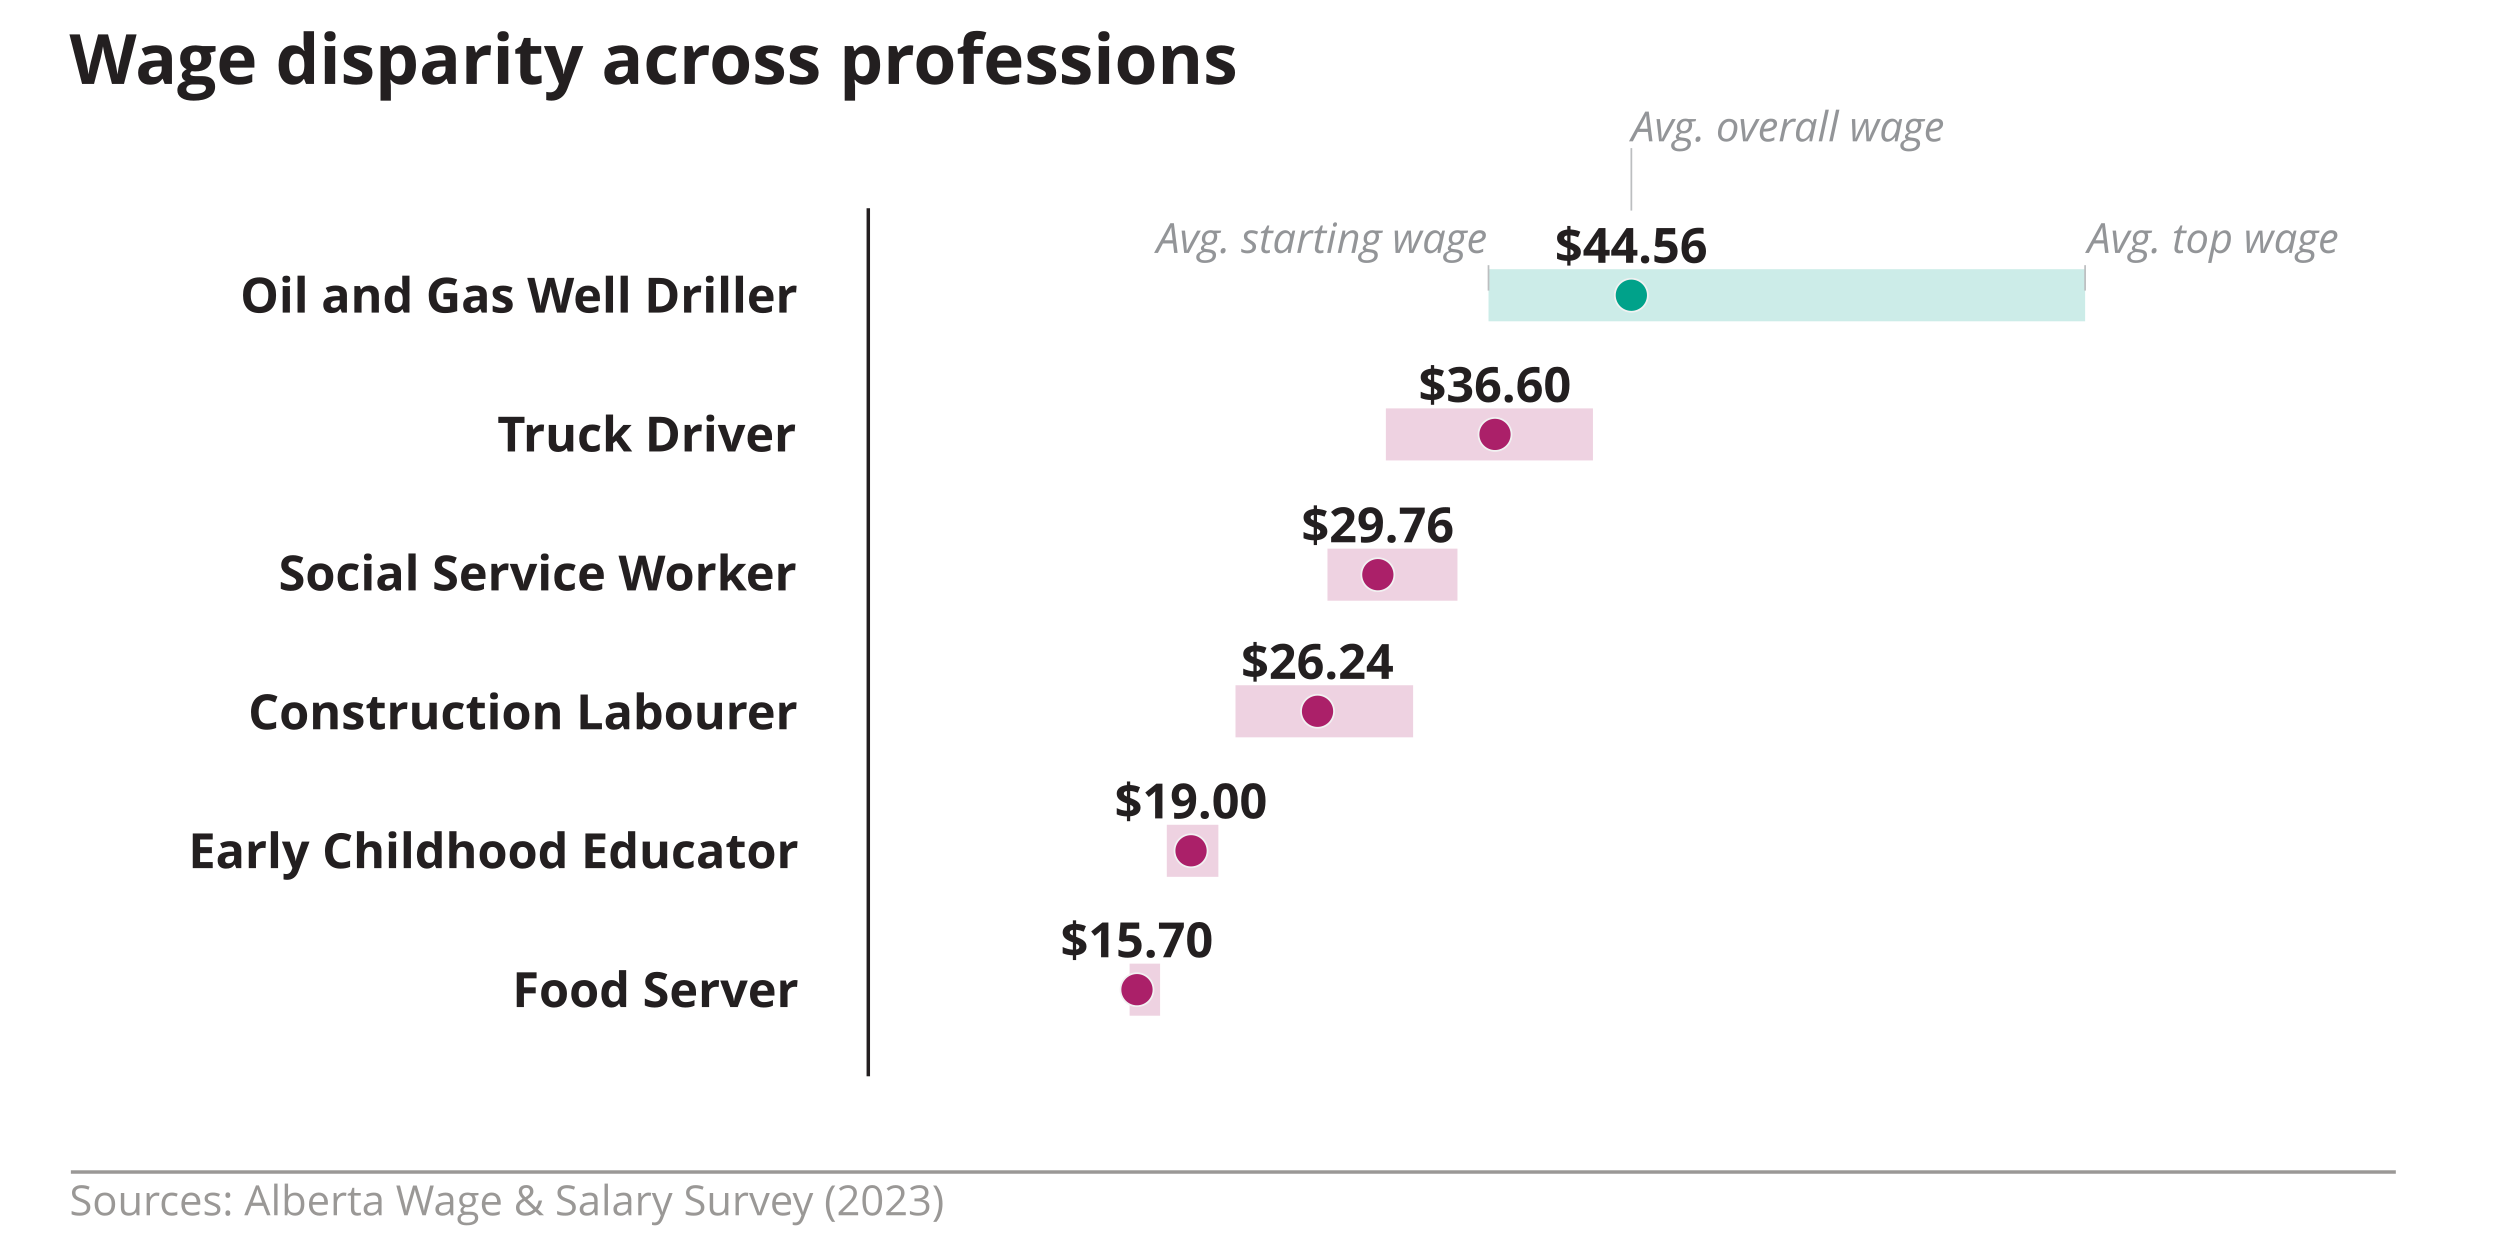
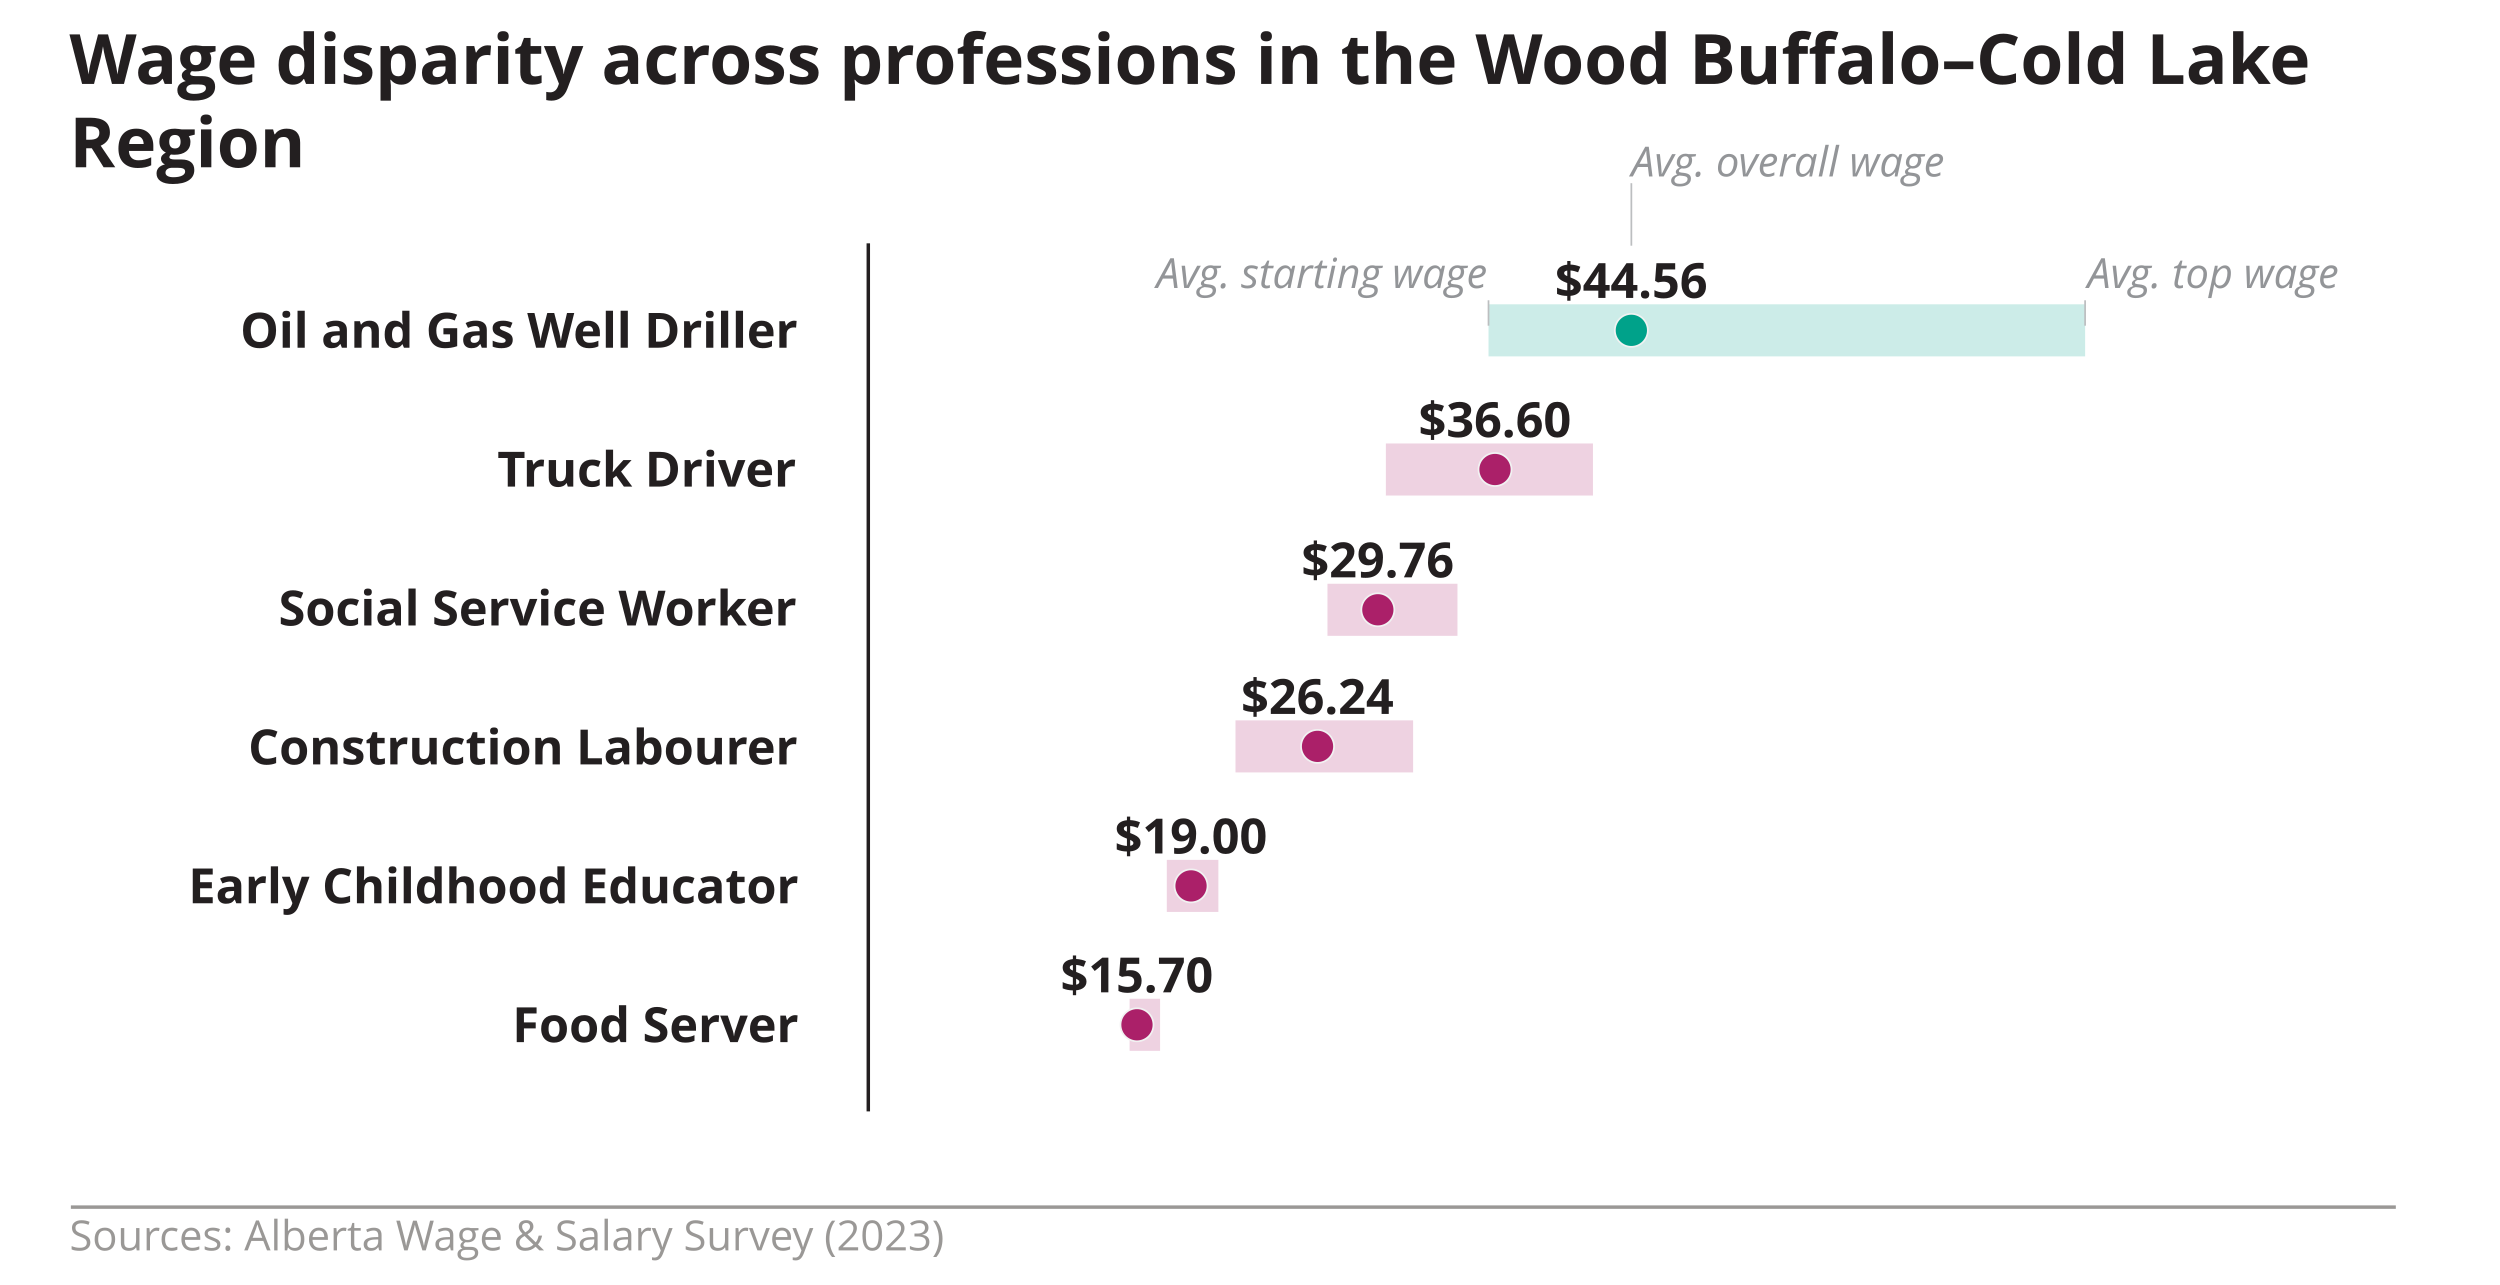
- <svg xmlns="http://www.w3.org/2000/svg" id="Layer_1" data-name="Layer 1" viewBox="0 0 720 360">
+ <svg xmlns="http://www.w3.org/2000/svg" id="Layer_1" data-name="Layer 1" viewBox="0 0 720 370">
  <defs>
    <style>
      .cls-1 {
        stroke: #231f20;
      }

      .cls-1, .cls-2, .cls-3, .cls-4, .cls-5 {
        stroke-miterlimit: 10;
      }

      .cls-1, .cls-2, .cls-5 {
        fill: none;
      }

      .cls-6, .cls-3 {
        fill: #00a28a;
      }

      .cls-6, .cls-7 {
        opacity: .2;
      }

      .cls-8 {
        fill: #939598;
        font-family: OpenSans-Italic, 'Open Sans';
        font-style: italic;
        font-variation-settings: 'wght' 400, 'wdth' 100;
      }

      .cls-8, .cls-9 {
        font-size: 12px;
      }

      .cls-2 {
        stroke: #bcbec0;
      }

      .cls-2, .cls-3, .cls-4 {
        stroke-width: .5px;
      }

      .cls-3, .cls-4 {
        stroke: #f1f2f2;
      }

      .cls-10 {
        font-size: 14px;
      }

      .cls-10, .cls-11 {
        fill: #231f20;
        font-family: OpenSans-Bold, 'Open Sans';
        font-weight: 700;
      }

      .cls-7, .cls-4 {
        fill: #ab2069;
      }

      .cls-9 {
        fill: #9a9896;
        font-family: OpenSans, 'Open Sans';
      }

      .cls-11 {
        font-size: 20px;
      }

      .cls-5 {
        stroke: #9a9896;
      }
    </style>
  </defs>
-   <rect class="cls-6" x="428.69" y="77.53" width="171.83" height="15" />
-   <rect class="cls-7" x="399.13" y="117.61" width="59.64" height="15" />
-   <rect class="cls-7" x="382.31" y="158.01" width="37.44" height="15" />
-   <rect class="cls-7" x="355.82" y="197.35" width="51.16" height="15" />
-   <rect class="cls-7" x="336.04" y="237.53" width="14.85" height="15" />
-   <rect class="cls-7" x="325.33" y="277.53" width="8.78" height="15" />
-   <text class="cls-8" transform="translate(333.06 72.84)">
+   <rect class="cls-6" x="428.69" y="87.64" width="171.83" height="15" />
+   <rect class="cls-7" x="399.13" y="127.72" width="59.64" height="15" />
+   <rect class="cls-7" x="382.31" y="168.12" width="37.44" height="15" />
+   <rect class="cls-7" x="355.82" y="207.46" width="51.16" height="15" />
+   <rect class="cls-7" x="336.04" y="247.64" width="14.85" height="15" />
+   <rect class="cls-7" x="325.33" y="287.64" width="8.78" height="15" />
+   <text class="cls-8" transform="translate(333.06 82.95)">
    <tspan x="0" y="0">Avg. starting wage</tspan>
  </text>
-   <text class="cls-8" transform="translate(601.18 72.84)">
+   <text class="cls-8" transform="translate(601.18 82.95)">
    <tspan x="0" y="0">Avg. top wage</tspan>
  </text>
-   <text class="cls-8" transform="translate(469.83 40.71)">
+   <text class="cls-8" transform="translate(469.83 50.82)">
    <tspan x="0" y="0">Avg. overall wage</tspan>
  </text>
  <text class="cls-11" transform="translate(20 24.18)">
-     <tspan x="0" y="0">Wage disparity across professions</tspan>
+     <tspan x="0" y="0">Wage disparity across professions in the Wood Buffalo–Cold Lake </tspan>
+     <tspan x="0" y="24">Region</tspan>
  </text>
-   <text class="cls-10" transform="translate(69.18 90.03)">
+   <text class="cls-10" transform="translate(69.18 100.14)">
    <tspan x="0" y="0">Oil and Gas Well Driller</tspan>
  </text>
-   <text class="cls-10" transform="translate(447.82 75.69)">
+   <text class="cls-10" transform="translate(447.82 85.8)">
    <tspan x="0" y="0">$44.56</tspan>
  </text>
-   <text class="cls-10" transform="translate(408.55 115.77)">
+   <text class="cls-10" transform="translate(408.55 125.88)">
    <tspan x="0" y="0">$36.60</tspan>
  </text>
-   <text class="cls-10" transform="translate(374.81 156.17)">
+   <text class="cls-10" transform="translate(374.81 166.28)">
    <tspan x="0" y="0">$29.76</tspan>
  </text>
-   <text class="cls-10" transform="translate(357.44 195.51)">
+   <text class="cls-10" transform="translate(357.44 205.62)">
    <tspan x="0" y="0">$26.24</tspan>
  </text>
-   <text class="cls-10" transform="translate(321.01 235.69)">
+   <text class="cls-10" transform="translate(321.01 245.8)">
    <tspan x="0" y="0">$19.00</tspan>
  </text>
-   <text class="cls-10" transform="translate(305.44 275.69)">
+   <text class="cls-10" transform="translate(305.44 285.8)">
    <tspan x="0" y="0">$15.70</tspan>
  </text>
-   <text class="cls-10" transform="translate(71.48 210.03)">
+   <text class="cls-10" transform="translate(71.48 220.14)">
    <tspan x="0" y="0">Construction Labourer</tspan>
  </text>
-   <text class="cls-10" transform="translate(80.23 170.03)">
+   <text class="cls-10" transform="translate(80.23 180.14)">
    <tspan x="0" y="0">Social Service Worker</tspan>
  </text>
-   <text class="cls-10" transform="translate(143.23 130.03)">
+   <text class="cls-10" transform="translate(143.23 140.14)">
    <tspan x="0" y="0">Truck Driver</tspan>
  </text>
-   <text class="cls-10" transform="translate(54.25 250.03)">
+   <text class="cls-10" transform="translate(54.25 260.14)">
    <tspan x="0" y="0">Early Childhood Educator</tspan>
  </text>
-   <text class="cls-10" transform="translate(147.55 290.03)">
+   <text class="cls-10" transform="translate(147.55 300.14)">
    <tspan x="0" y="0">Food Server</tspan>
  </text>
-   <line class="cls-1" x1="250.07" y1="59.97" x2="250.07" y2="309.97" />
-   <line class="cls-2" x1="469.83" y1="42.65" x2="469.83" y2="60.65" />
-   <line class="cls-2" x1="600.51" y1="76.37" x2="600.51" y2="83.69" />
-   <line class="cls-2" x1="428.69" y1="76.37" x2="428.69" y2="83.69" />
+   <line class="cls-1" x1="250.07" y1="70.08" x2="250.07" y2="320.08" />
+   <line class="cls-2" x1="469.83" y1="52.76" x2="469.83" y2="70.76" />
+   <line class="cls-2" x1="600.51" y1="86.48" x2="600.51" y2="93.8" />
+   <line class="cls-2" x1="428.69" y1="86.48" x2="428.69" y2="93.8" />
  <g>
-     <text class="cls-9" transform="translate(20 350)">
+     <text class="cls-9" transform="translate(20 360.11)">
      <tspan x="0" y="0">Sources: Alberta Wage &amp; Salary Survey (2023)</tspan>
    </text>
-     <line class="cls-5" x1="20.41" y1="337.54" x2="690" y2="337.54" />
+     <line class="cls-5" x1="20.41" y1="347.65" x2="690" y2="347.65" />
  </g>
  <g>
-     <circle class="cls-3" cx="469.83" cy="85.03" r="4.75" />
-     <circle class="cls-4" cx="396.82" cy="165.51" r="4.75" />
-     <circle class="cls-4" cx="379.45" cy="204.85" r="4.75" />
-     <circle class="cls-4" cx="343.02" cy="245.03" r="4.75" />
-     <circle class="cls-4" cx="327.45" cy="285.03" r="4.75" />
-     <circle class="cls-4" cx="430.56" cy="125.11" r="4.75" />
+     <circle class="cls-3" cx="469.83" cy="95.14" r="4.75" />
+     <circle class="cls-4" cx="396.82" cy="175.62" r="4.75" />
+     <circle class="cls-4" cx="379.45" cy="214.96" r="4.75" />
+     <circle class="cls-4" cx="343.02" cy="255.14" r="4.75" />
+     <circle class="cls-4" cx="327.45" cy="295.14" r="4.75" />
+     <circle class="cls-4" cx="430.56" cy="135.22" r="4.75" />
  </g>
</svg>
